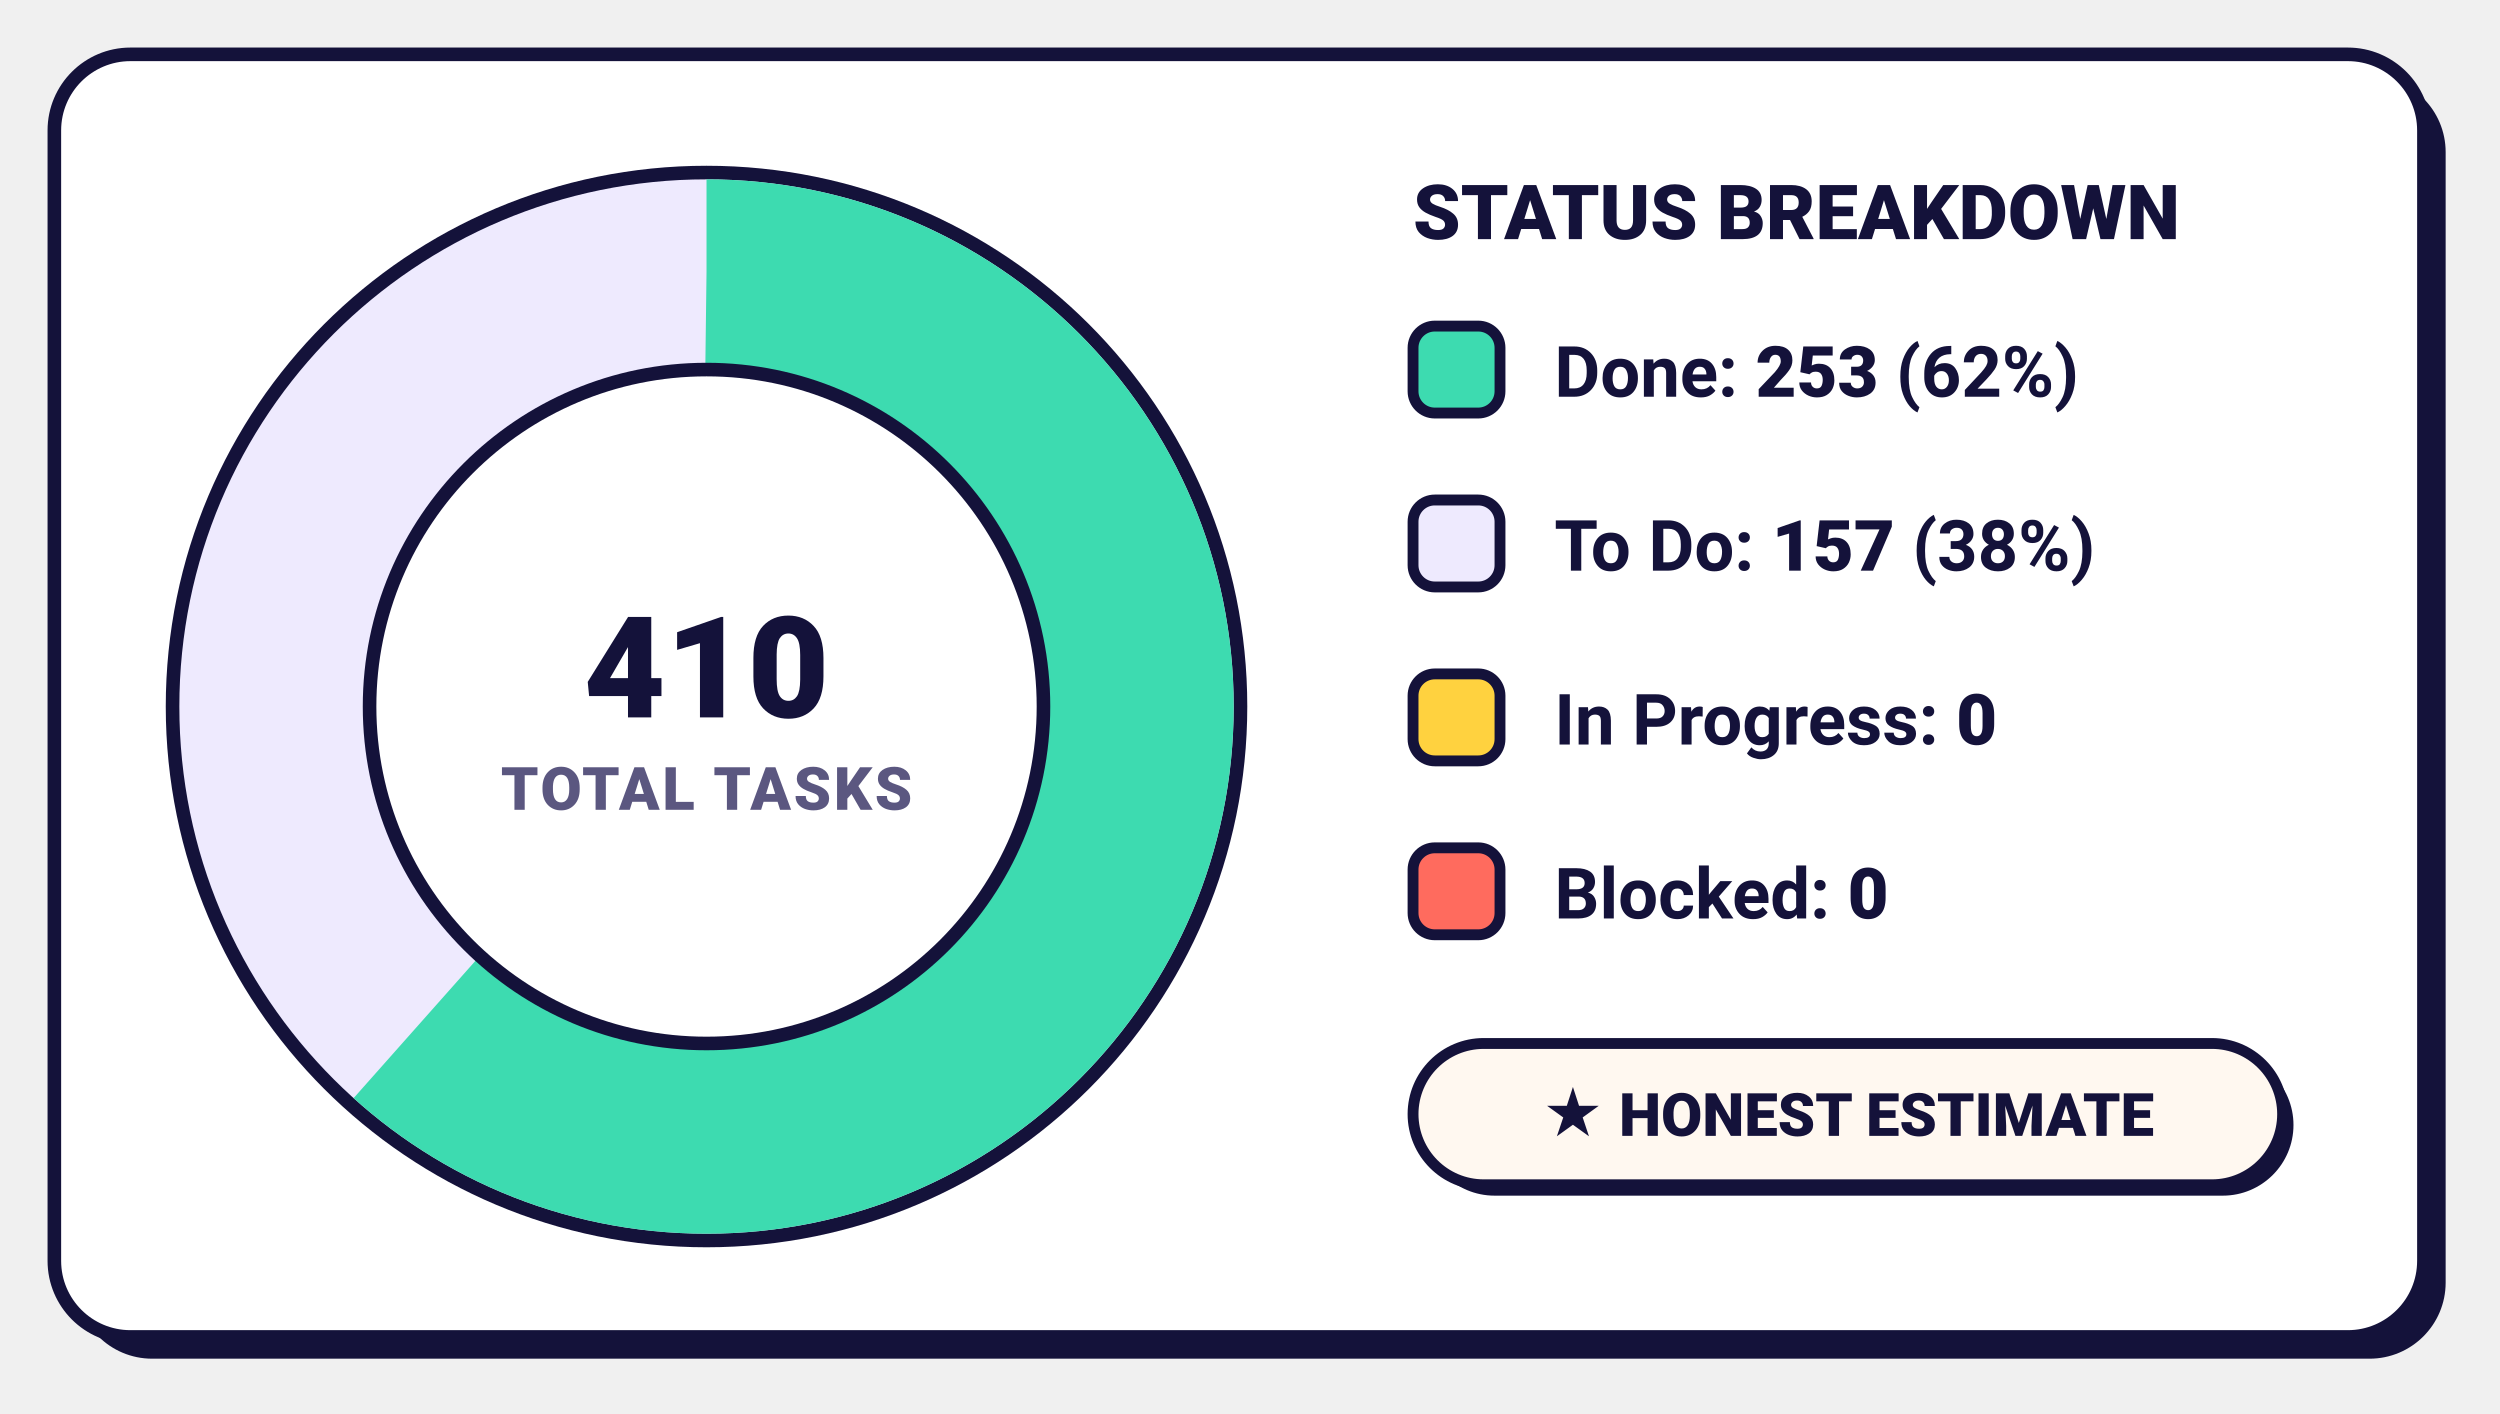
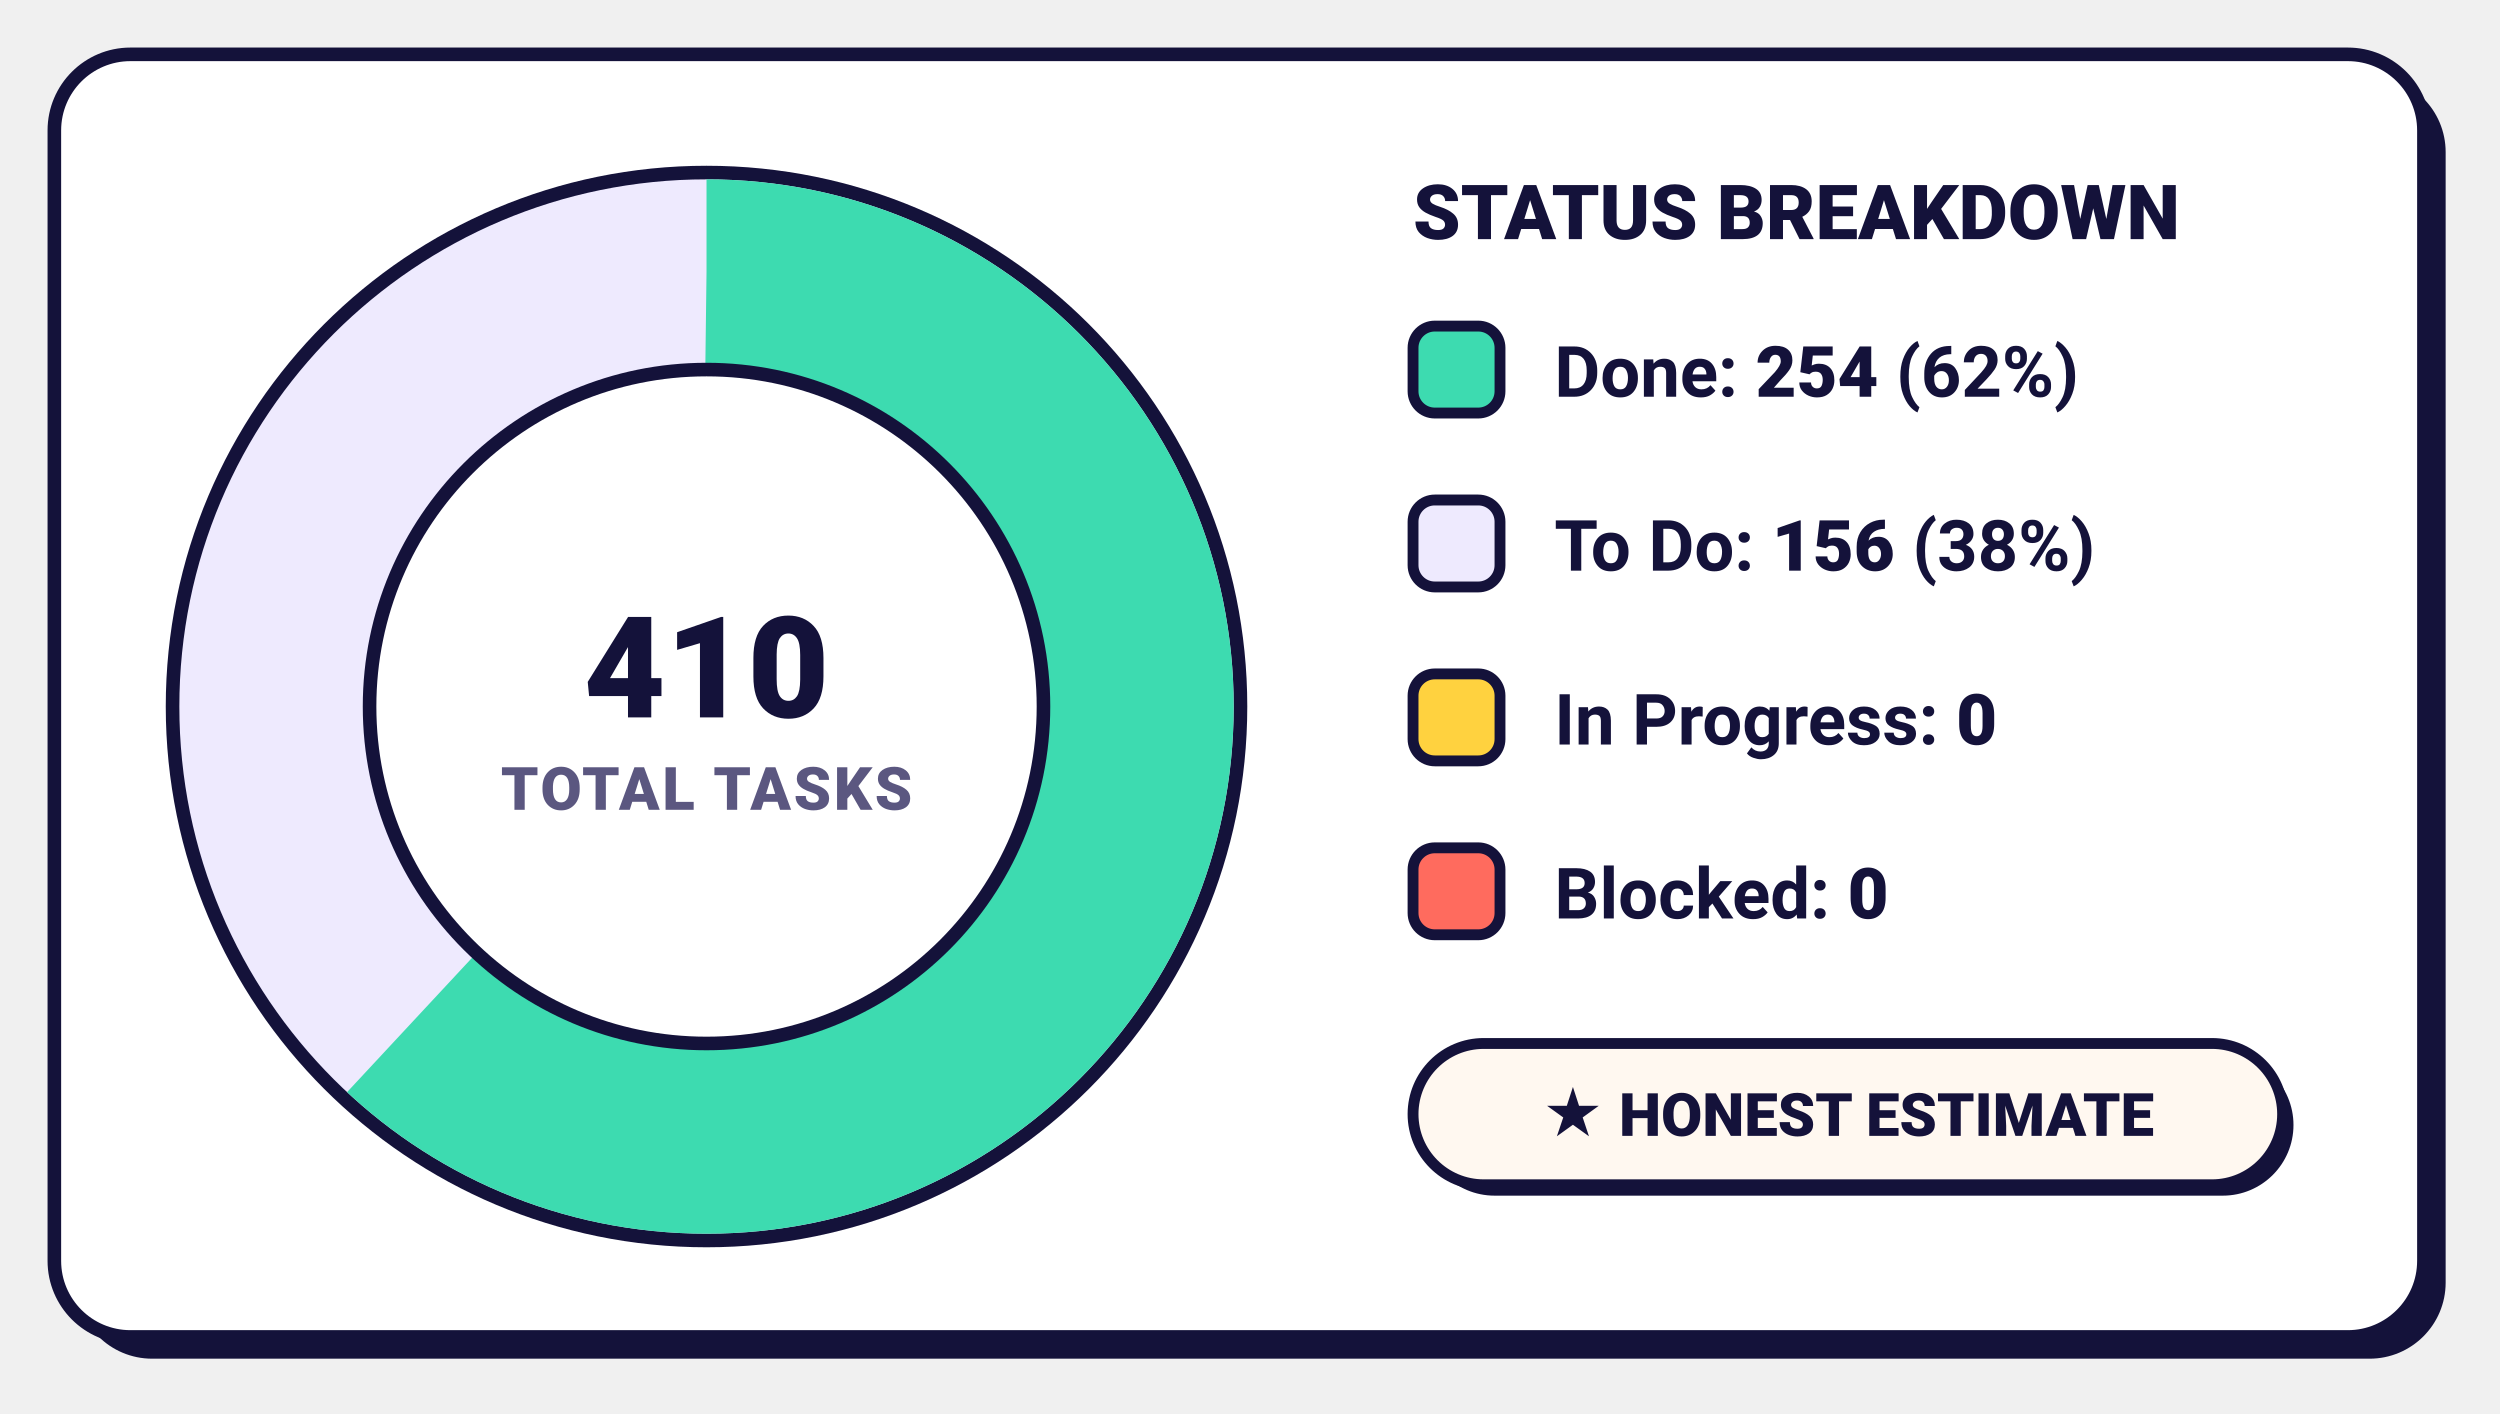
<svg xmlns="http://www.w3.org/2000/svg" width="460" height="260" viewBox="0 0 460 260">
  <style>
    .val { font-family: system-ui, -apple-system, 'Segoe UI', Roboto, Helvetica, Arial, sans-serif; font-size: 26px; font-weight: 900; fill: #14123A; }
    .lbl { font-family: system-ui, -apple-system, 'Segoe UI', Roboto, Helvetica, Arial, sans-serif; font-size: 11px; font-weight: 800; fill: #5B5780; letter-spacing: 0.5px; }
    .leg { font-family: system-ui, -apple-system, 'Segoe UI', Roboto, Helvetica, Arial, sans-serif; font-size: 13px; font-weight: 700; fill: #14123A; }
    .card-title { font-family: system-ui, -apple-system, 'Segoe UI', Roboto, Helvetica, Arial, sans-serif; font-size: 14px; font-weight: 800; fill: #14123A; }
  </style>
  <rect x="14" y="14" width="436" height="236" rx="14" fill="#14123A" />
  <rect x="10" y="10" width="436" height="236" rx="14" fill="#FFFFFF" stroke="#14123A" stroke-width="2.5" />
  <circle cx="130" cy="130" r="80" fill="none" stroke="#14123A" stroke-width="39" />
  <circle cx="130" cy="130" r="80" fill="none" stroke="#EEEAFE" stroke-width="34" />
-   <circle cx="130" cy="130" r="80" fill="none" stroke="#3DDBB0" stroke-width="34" stroke-dasharray="310.17 502.65" transform="rotate(-90 130 130)" />
+   <circle cx="130" cy="130" r="80" fill="none" stroke="#3DDBB0" stroke-width="34" stroke-dasharray="311.40 502.65" transform="rotate(-90 130 130)" />
  <circle cx="130" cy="130" r="62" fill="#FFFFFF" stroke="#14123A" stroke-width="2.5" />
  <text x="130" y="132" class="val" text-anchor="middle">410</text>
  <text x="130" y="149" class="lbl" text-anchor="middle">TOTAL TASKS</text>
  <text x="260" y="44" class="card-title">STATUS BREAKDOWN</text>
  <rect x="260" y="60" width="16" height="16" rx="4" fill="#3DDBB0" stroke="#14123A" stroke-width="2" />
-   <text x="286" y="73" class="leg">Done: <tspan font-weight="800">253</tspan> (62%)</text>
+   <text x="286" y="73" class="leg">Done: <tspan font-weight="800">254</tspan> (62%)</text>
  <rect x="260" y="92" width="16" height="16" rx="4" fill="#EEEAFE" stroke="#14123A" stroke-width="2" />
-   <text x="286" y="105" class="leg">To Do: <tspan font-weight="800">157</tspan> (38%)</text>
+   <text x="286" y="105" class="leg">To Do: <tspan font-weight="800">156</tspan> (38%)</text>
  <rect x="260" y="124" width="16" height="16" rx="4" fill="#FFD23F" stroke="#14123A" stroke-width="2" />
  <text x="286" y="137" class="leg">In Progress: <tspan font-weight="800">0</tspan>
  </text>
  <rect x="260" y="156" width="16" height="16" rx="4" fill="#FF6B5E" stroke="#14123A" stroke-width="2" />
  <text x="286" y="169" class="leg">Blocked: <tspan font-weight="800">0</tspan>
  </text>
  <rect x="262" y="194" width="160" height="26" rx="13" fill="#14123A" />
  <rect x="260" y="192" width="160" height="26" rx="13" fill="#FFF8F0" stroke="#14123A" stroke-width="2" />
  <text x="340" y="209" font-family="system-ui, -apple-system, 'Segoe UI', Roboto, Helvetica, Arial, sans-serif" font-size="11px" font-weight="800" fill="#14123A" text-anchor="middle">★ HONEST ESTIMATE</text>
</svg>
